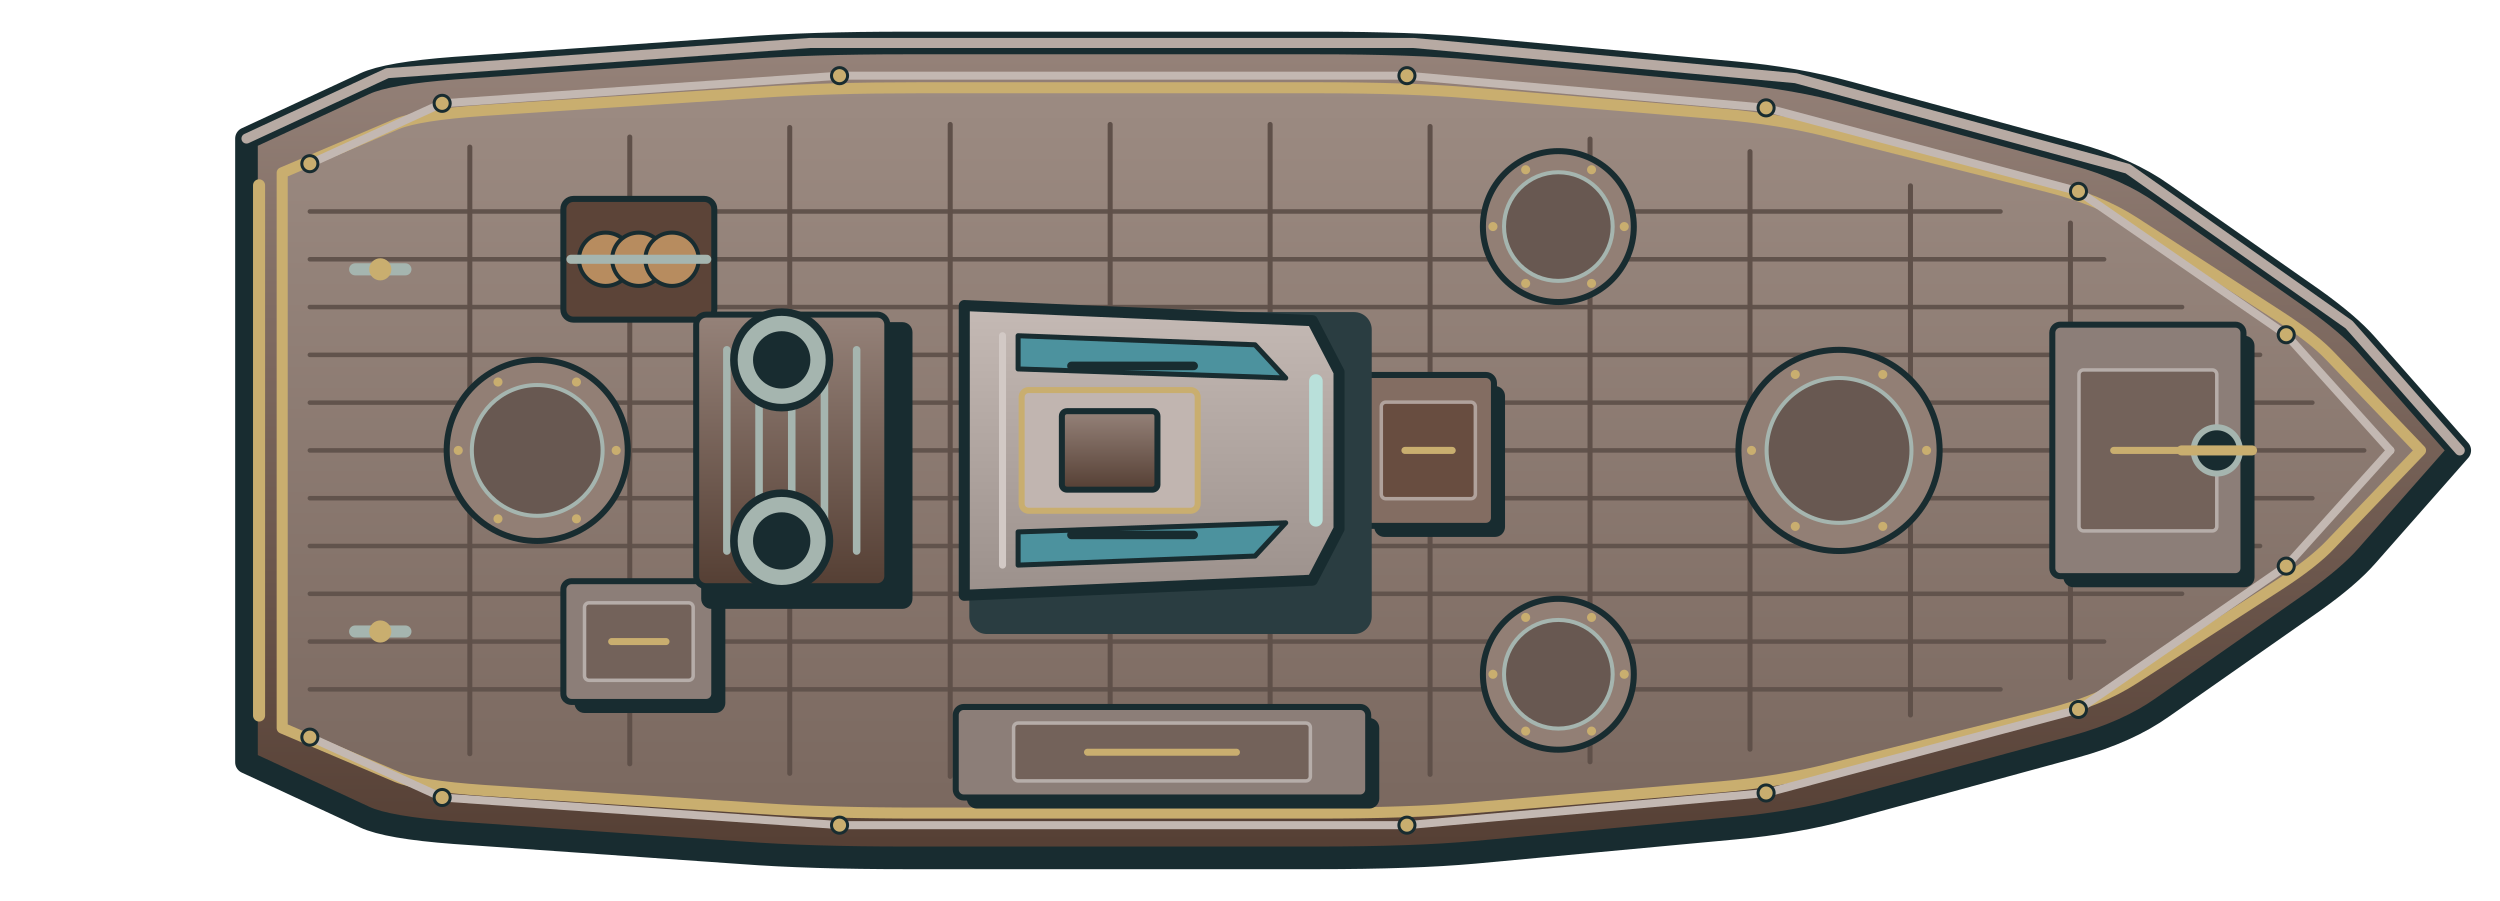
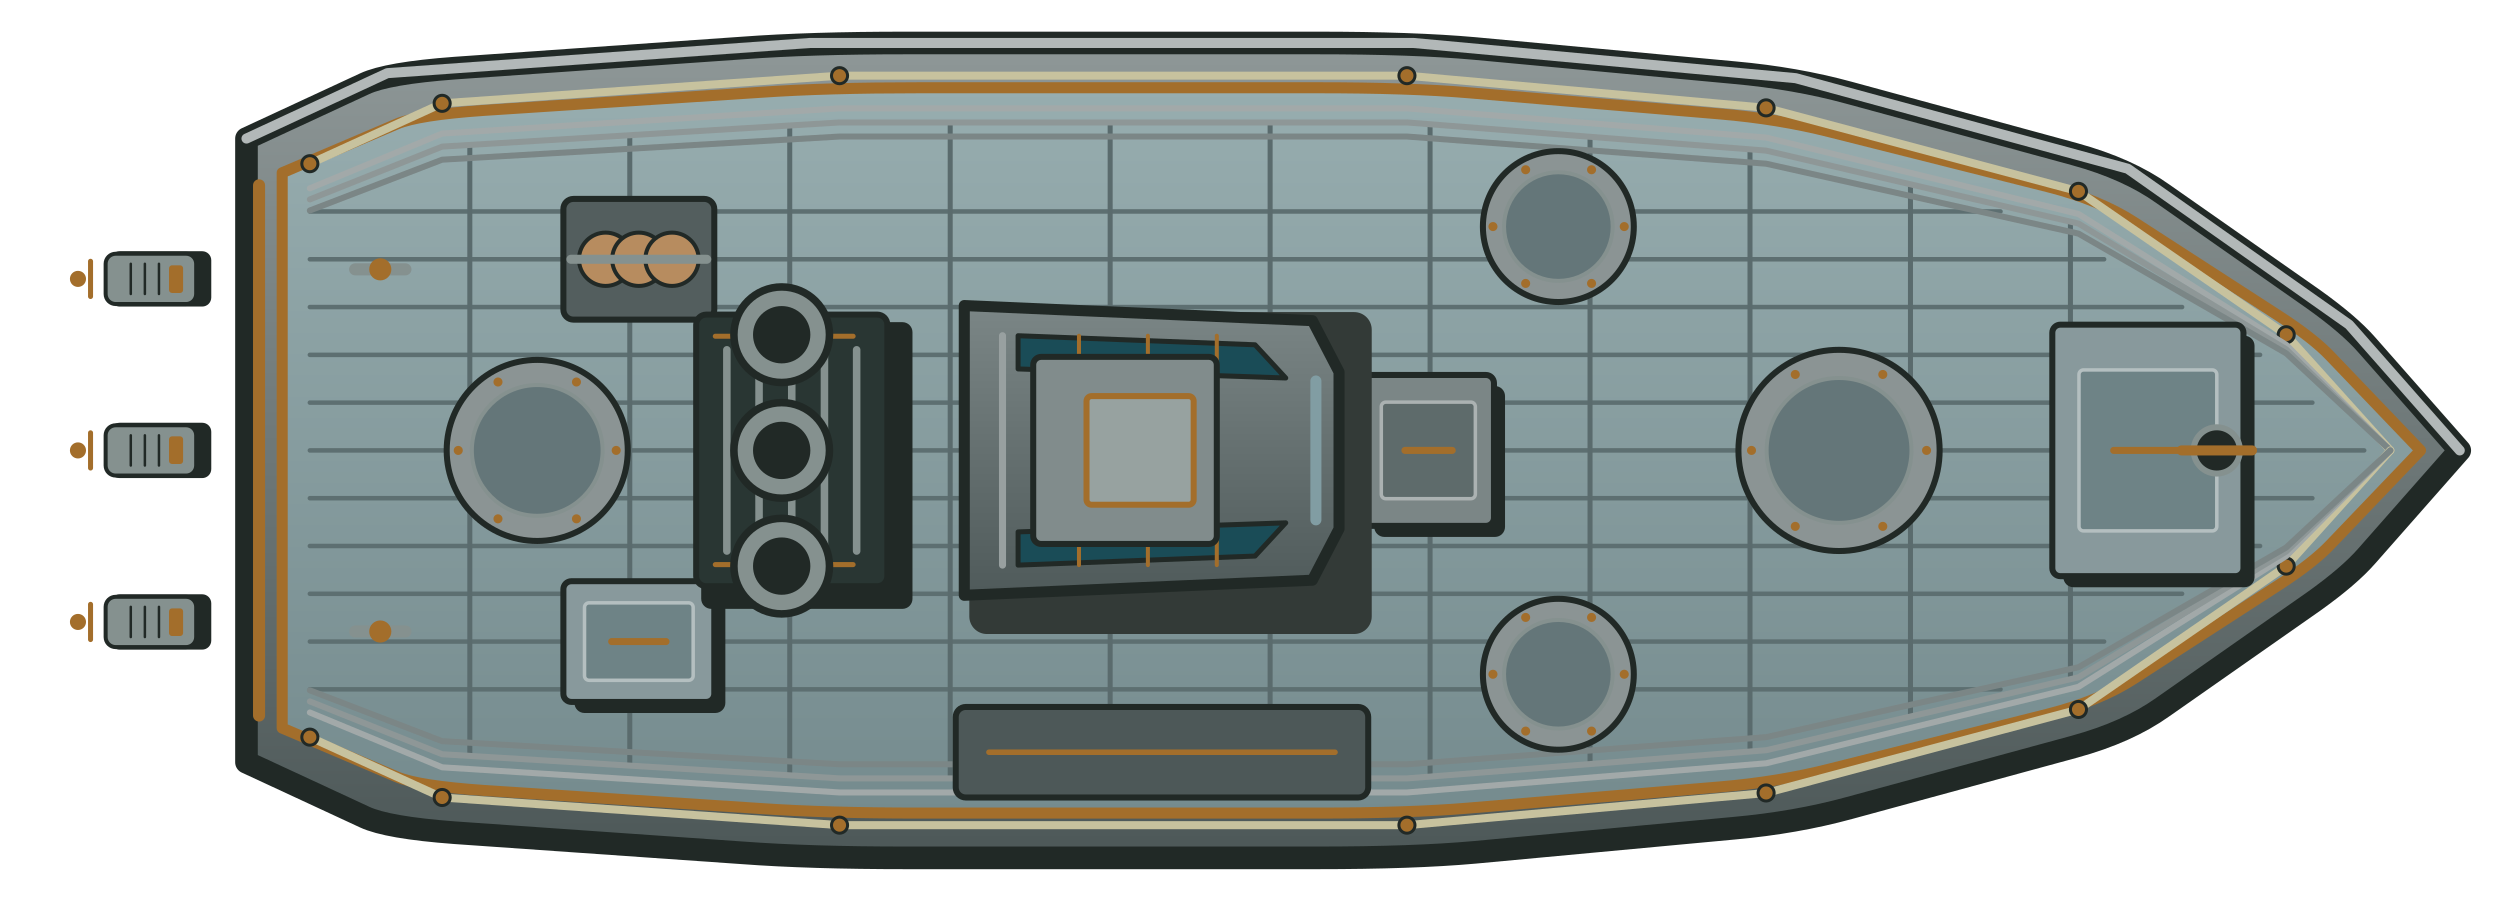
<svg xmlns="http://www.w3.org/2000/svg" width="716" height="258" viewBox="-2.59 -0.895 4.97 1.79">
  <defs>
    <linearGradient id="paint" x1="0" y1="0" x2="0" y2="1" gradientUnits="objectBoundingBox">
-       <stop stop-color="#958279" />
-       <stop offset="1" stop-color="#553f34" />
+       <stop stop-color="#8e9797" />
+       <stop offset="1" stop-color="#4d5858" />
    </linearGradient>
  </defs>
  <defs>
    <linearGradient id="deck" x1="0" y1="0" x2="0" y2="1" gradientUnits="objectBoundingBox">
-       <stop stop-color="#9c8b82" />
-       <stop offset="1" stop-color="#7a685f" />
+       <stop stop-color="#97adaf" />
+       <stop offset="1" stop-color="#758b8e" />
    </linearGradient>
  </defs>
+   <path d="M-2.1,-0.62 L-1.865,-0.729 Q-1.82,-0.75 -1.686,-0.76 L-1.114,-0.8 Q-0.98,-0.81 -0.788,-0.81 L0.028,-0.81 Q0.22,-0.81 0.342,-0.799 L0.858,-0.751 Q0.98,-0.74 1.086,-0.711 L1.534,-0.589 Q1.64,-0.56 1.71,-0.51 L2.01,-0.3 Q2.08,-0.25 2.115,-0.21 L2.3,0 L2.115,0.21 Q2.08,0.25 2.01,0.3 L1.71,0.51 Q1.64,0.56 1.534,0.589 L1.086,0.711 Q0.98,0.74 0.858,0.751 L0.342,0.799 Q0.22,0.81 0.028,0.81 L-0.788,0.81 Q-0.98,0.81 -1.114,0.8 L-1.686,0.76 Q-1.82,0.75 -1.865,0.729 L-2.1,0.62 Z" fill="url(#paint)" stroke="#212926" stroke-width="0.045" stroke-linejoin="round" stroke-linecap="round" />
+   <path d="M-2.029,-0.552 L-1.801,-0.649 Q-1.758,-0.667 -1.628,-0.676 L-1.077,-0.712 Q-0.947,-0.721 -0.761,-0.721 L0.027,-0.721 Q0.213,-0.721 0.33,-0.711 L0.829,-0.669 Q0.947,-0.659 1.049,-0.633 L1.482,-0.524 Q1.584,-0.498 1.652,-0.454 L1.941,-0.267 Q2.009,-0.223 2.043,-0.187 L2.222,0 L2.043,0.187 Q2.009,0.223 1.941,0.267 L1.652,0.454 Q1.584,0.498 1.482,0.524 L1.049,0.633 Q0.947,0.659 0.829,0.669 L0.33,0.711 Q0.213,0.721 0.027,0.721 L-0.761,0.721 Q-0.947,0.721 -1.077,0.712 L-1.628,0.676 Q-1.758,0.667 -1.801,0.649 L-2.029,0.552 Z" fill="url(#deck)" stroke="#a36e2b" stroke-width="0.022" stroke-linejoin="round" stroke-linecap="round" />
+   <path d="M-1.974,-0.475 L1.387,-0.475" fill="none" stroke="#5d6f71" stroke-width="0.009" stroke-linejoin="round" stroke-linecap="round" />
+   <path d="M-1.974,-0.38 L1.593,-0.38" fill="none" stroke="#5d6f71" stroke-width="0.009" stroke-linejoin="round" stroke-linecap="round" />
+   <path d="M-1.974,-0.285 L1.748,-0.285" fill="none" stroke="#5d6f71" stroke-width="0.009" stroke-linejoin="round" stroke-linecap="round" />
+   <path d="M-1.974,-0.19 L1.903,-0.19" fill="none" stroke="#5d6f71" stroke-width="0.009" stroke-linejoin="round" stroke-linecap="round" />
+   <path d="M-1.974,-0.095 L2.007,-0.095" fill="none" stroke="#5d6f71" stroke-width="0.009" stroke-linejoin="round" stroke-linecap="round" />
+   <path d="M-1.974,0 L2.11,0" fill="none" stroke="#5d6f71" stroke-width="0.009" stroke-linejoin="round" stroke-linecap="round" />
+   <path d="M-1.974,0.095 L2.007,0.095" fill="none" stroke="#5d6f71" stroke-width="0.009" stroke-linejoin="round" stroke-linecap="round" />
+   <path d="M-1.974,0.19 L1.903,0.19" fill="none" stroke="#5d6f71" stroke-width="0.009" stroke-linejoin="round" stroke-linecap="round" />
+   <path d="M-1.974,0.285 L1.748,0.285" fill="none" stroke="#5d6f71" stroke-width="0.009" stroke-linejoin="round" stroke-linecap="round" />
+   <path d="M-1.974,0.38 L1.593,0.38" fill="none" stroke="#5d6f71" stroke-width="0.009" stroke-linejoin="round" stroke-linecap="round" />
+   <path d="M-1.974,0.475 L1.387,0.475" fill="none" stroke="#5d6f71" stroke-width="0.009" stroke-linejoin="round" stroke-linecap="round" />
+   <path d="M-1.656,-0.603 L-1.656,0.603" fill="none" stroke="#5a6b6d" stroke-width="0.01" stroke-linejoin="round" stroke-linecap="round" />
+   <path d="M-1.338,-0.623 L-1.338,0.623" fill="none" stroke="#5a6b6d" stroke-width="0.01" stroke-linejoin="round" stroke-linecap="round" />
+   <path d="M-1.02,-0.642 L-1.02,0.642" fill="none" stroke="#5a6b6d" stroke-width="0.01" stroke-linejoin="round" stroke-linecap="round" />
+   <path d="M-0.701,-0.648 L-0.701,0.648" fill="none" stroke="#5a6b6d" stroke-width="0.01" stroke-linejoin="round" stroke-linecap="round" />
+   <path d="M-0.383,-0.648 L-0.383,0.648" fill="none" stroke="#5a6b6d" stroke-width="0.01" stroke-linejoin="round" stroke-linecap="round" />
+   <path d="M-0.065,-0.648 L-0.065,0.648" fill="none" stroke="#5a6b6d" stroke-width="0.01" stroke-linejoin="round" stroke-linecap="round" />
+   <path d="M0.253,-0.644 L0.253,0.644" fill="none" stroke="#5a6b6d" stroke-width="0.01" stroke-linejoin="round" stroke-linecap="round" />
+   <path d="M0.571,-0.619 L0.571,0.619" fill="none" stroke="#5a6b6d" stroke-width="0.01" stroke-linejoin="round" stroke-linecap="round" />
+   <path d="M0.889,-0.594 L0.889,0.594" fill="none" stroke="#5a6b6d" stroke-width="0.01" stroke-linejoin="round" stroke-linecap="round" />
+   <path d="M1.208,-0.526 L1.208,0.526" fill="none" stroke="#5a6b6d" stroke-width="0.01" stroke-linejoin="round" stroke-linecap="round" />
+   <path d="M1.526,-0.452 L1.526,0.452" fill="none" stroke="#5a6b6d" stroke-width="0.01" stroke-linejoin="round" stroke-linecap="round" />
+   <path d="M-1.974,-0.57 L-1.711,-0.69 L-0.921,-0.745 L0.207,-0.745 L0.921,-0.681 L1.542,-0.515 L1.955,-0.23 L2.162,0" fill="none" stroke="#c7c29e" stroke-width="0.016" stroke-linejoin="round" stroke-linecap="round" />
+   <circle cx="-1.974" cy="-0.57" r="0.016" fill="#a36e2b" stroke="#212926" stroke-width="0.006" />
+   <circle cx="-1.711" cy="-0.69" r="0.016" fill="#a36e2b" stroke="#212926" stroke-width="0.006" />
+   <circle cx="-0.921" cy="-0.745" r="0.016" fill="#a36e2b" stroke="#212926" stroke-width="0.006" />
+   <circle cx="0.207" cy="-0.745" r="0.016" fill="#a36e2b" stroke="#212926" stroke-width="0.006" />
+   <circle cx="0.921" cy="-0.681" r="0.016" fill="#a36e2b" stroke="#212926" stroke-width="0.006" />
+   <circle cx="1.542" cy="-0.515" r="0.016" fill="#a36e2b" stroke="#212926" stroke-width="0.006" />
+   <circle cx="1.955" cy="-0.23" r="0.016" fill="#a36e2b" stroke="#212926" stroke-width="0.006" />
+   <path d="M-1.974,-0.521 L-1.711,-0.63 L-0.921,-0.68 L0.207,-0.68 L0.921,-0.622 L1.542,-0.47 L1.955,-0.21 L2.162,0" fill="none" stroke="#a2a9a9" stroke-width="0.012" stroke-linejoin="round" stroke-linecap="round" />
+   <path d="M-1.974,-0.499 L-1.711,-0.604 L-0.921,-0.652 L0.207,-0.652 L0.921,-0.596 L1.542,-0.451 L1.955,-0.201 L2.162,0" fill="none" stroke="#8e9797" stroke-width="0.012" stroke-linejoin="round" stroke-linecap="round" />
+   <path d="M-1.974,-0.477 L-1.711,-0.578 L-0.921,-0.624 L0.207,-0.624 L0.921,-0.57 L1.542,-0.431 L1.955,-0.193 L2.162,0" fill="none" stroke="#7b8686" stroke-width="0.012" stroke-linejoin="round" stroke-linecap="round" />
+   <path d="M-1.974,0.57 L-1.711,0.69 L-0.921,0.745 L0.207,0.745 L0.921,0.681 L1.542,0.515 L1.955,0.23 L2.162,0" fill="none" stroke="#c7c29e" stroke-width="0.016" stroke-linejoin="round" stroke-linecap="round" />
+   <circle cx="-1.974" cy="0.57" r="0.016" fill="#a36e2b" stroke="#212926" stroke-width="0.006" />
+   <circle cx="-1.711" cy="0.69" r="0.016" fill="#a36e2b" stroke="#212926" stroke-width="0.006" />
+   <circle cx="-0.921" cy="0.745" r="0.016" fill="#a36e2b" stroke="#212926" stroke-width="0.006" />
+   <circle cx="0.207" cy="0.745" r="0.016" fill="#a36e2b" stroke="#212926" stroke-width="0.006" />
+   <circle cx="0.921" cy="0.681" r="0.016" fill="#a36e2b" stroke="#212926" stroke-width="0.006" />
+   <circle cx="1.542" cy="0.515" r="0.016" fill="#a36e2b" stroke="#212926" stroke-width="0.006" />
+   <circle cx="1.955" cy="0.23" r="0.016" fill="#a36e2b" stroke="#212926" stroke-width="0.006" />
+   <path d="M-1.974,0.521 L-1.711,0.63 L-0.921,0.68 L0.207,0.68 L0.921,0.622 L1.542,0.47 L1.955,0.21 L2.162,0" fill="none" stroke="#a2a9a9" stroke-width="0.012" stroke-linejoin="round" stroke-linecap="round" />
+   <path d="M-1.974,0.499 L-1.711,0.604 L-0.921,0.652 L0.207,0.652 L0.921,0.596 L1.542,0.451 L1.955,0.201 L2.162,0" fill="none" stroke="#8e9797" stroke-width="0.012" stroke-linejoin="round" stroke-linecap="round" />
+   <path d="M-1.974,0.477 L-1.711,0.578 L-0.921,0.624 L0.207,0.624 L0.921,0.57 L1.542,0.431 L1.955,0.193 L2.162,0" fill="none" stroke="#7b8686" stroke-width="0.012" stroke-linejoin="round" stroke-linecap="round" />
+   <path d="M-2.1,-0.62 L-1.82,-0.75 L-0.98,-0.81 L0.22,-0.81 L0.98,-0.74 L1.64,-0.56 L2.08,-0.25 L2.3,0" fill="none" stroke="#b2b8b8" stroke-width="0.02" stroke-linejoin="round" stroke-linecap="round" />
+   <path d="M-2.075,-0.527 L-2.075,0.527" fill="none" stroke="#a36e2b" stroke-width="0.024" stroke-linejoin="round" stroke-linecap="round" />
+   <rect x="-0.69" y="0.51" width="0.82" height="0.18" rx="0.02" fill="#4d5858" stroke="#212926" stroke-width="0.012" />
+   <path d="M-0.624,0.6 L0.064,0.6" fill="none" stroke="#a36e2b" stroke-width="0.011" stroke-linejoin="round" stroke-linecap="round" />
+   <rect x="1.512" y="-0.228" width="0.38" height="0.5" rx="0.02" fill="#212926" />
+   <rect x="1.49" y="-0.25" width="0.38" height="0.5" rx="0.016" fill="#88999c" stroke="#212926" stroke-width="0.012" />
+   <rect x="1.543" y="-0.16" width="0.274" height="0.32" rx="0.009" fill="#6e8386" stroke="#b4bfc0" stroke-width="0.007" />
+   <path d="M1.612,0 L1.748,0" fill="none" stroke="#a36e2b" stroke-width="0.014" stroke-linejoin="round" stroke-linecap="round" />
+   <rect x="-1.47" y="-0.5" width="0.3" height="0.24" rx="0.02" fill="#535e5e" stroke="#212926" stroke-width="0.012" />
+   <circle cx="-1.386" cy="-0.38" r="0.053" fill="#b78c5f" stroke="#212926" stroke-width="0.008" />
+   <circle cx="-1.32" cy="-0.38" r="0.053" fill="#b78c5f" stroke="#212926" stroke-width="0.008" />
+   <circle cx="-1.254" cy="-0.38" r="0.053" fill="#b78c5f" stroke="#212926" stroke-width="0.008" />
+   <path d="M-1.455,-0.38 L-1.185,-0.38" fill="none" stroke="#85918f" stroke-width="0.018" stroke-linejoin="round" stroke-linecap="round" />
+   <rect x="-1.448" y="0.282" width="0.3" height="0.24" rx="0.02" fill="#212926" />
+   <rect x="-1.47" y="0.26" width="0.3" height="0.24" rx="0.016" fill="#88999c" stroke="#212926" stroke-width="0.012" />
+   <rect x="-1.428" y="0.303" width="0.216" height="0.154" rx="0.009" fill="#6e8386" stroke="#b4bfc0" stroke-width="0.007" />
+   <path d="M-1.374,0.38 L-1.266,0.38" fill="none" stroke="#a36e2b" stroke-width="0.014" stroke-linejoin="round" stroke-linecap="round" />
+   <rect x="0.142" y="-0.128" width="0.26" height="0.3" rx="0.02" fill="#212926" />
+   <rect x="0.12" y="-0.15" width="0.26" height="0.3" rx="0.016" fill="#7b8686" stroke="#212926" stroke-width="0.012" />
+   <rect x="0.156" y="-0.096" width="0.187" height="0.192" rx="0.009" fill="#5e6b6b" stroke="#abb2b2" stroke-width="0.007" />
+   <path d="M0.203,0 L0.297,0" fill="none" stroke="#a36e2b" stroke-width="0.014" stroke-linejoin="round" stroke-linecap="round" />
+   <rect x="-1.196" y="-0.255" width="0.42" height="0.57" rx="0.02" fill="#212926" />
+   <rect x="-1.206" y="-0.27" width="0.38" height="0.54" rx="0.02" fill="#293633" stroke="#212926" stroke-width="0.012" />
+   <path d="M-1.145,-0.2 L-1.145,0.2" fill="none" stroke="#85918f" stroke-width="0.015" stroke-linejoin="round" stroke-linecap="round" />
+   <path d="M-1.081,-0.2 L-1.081,0.2" fill="none" stroke="#85918f" stroke-width="0.015" stroke-linejoin="round" stroke-linecap="round" />
+   <path d="M-1.016,-0.2 L-1.016,0.2" fill="none" stroke="#85918f" stroke-width="0.015" stroke-linejoin="round" stroke-linecap="round" />
+   <path d="M-0.951,-0.2 L-0.951,0.2" fill="none" stroke="#85918f" stroke-width="0.015" stroke-linejoin="round" stroke-linecap="round" />
+   <path d="M-0.887,-0.2 L-0.887,0.2" fill="none" stroke="#85918f" stroke-width="0.015" stroke-linejoin="round" stroke-linecap="round" />
+   <path d="M-1.168,-0.227 L-0.894,-0.227" fill="none" stroke="#a36e2b" stroke-width="0.01" stroke-linejoin="round" stroke-linecap="round" />
+   <path d="M-1.168,0.227 L-0.894,0.227" fill="none" stroke="#a36e2b" stroke-width="0.01" stroke-linejoin="round" stroke-linecap="round" />
+   <circle cx="-1.036" cy="-0.23" r="0.095" fill="#85918f" stroke="#212926" stroke-width="0.015" />
+   <circle cx="-1.036" cy="-0.23" r="0.057" fill="#212926" />
+   <circle cx="-1.036" cy="0" r="0.095" fill="#85918f" stroke="#212926" stroke-width="0.015" />
+   <circle cx="-1.036" cy="0" r="0.057" fill="#212926" />
+   <circle cx="-1.036" cy="0.23" r="0.095" fill="#85918f" stroke="#212926" stroke-width="0.015" />
+   <circle cx="-1.036" cy="0.23" r="0.057" fill="#212926" />
+   <rect x="-2.37" y="-0.396" width="0.2" height="0.11" rx="0.018" fill="#212926" />
+   <rect x="-2.38" y="-0.391" width="0.18" height="0.1" rx="0.02" fill="#85918f" stroke="#212926" stroke-width="0.008" />
+   <path d="M-2.33,-0.371 L-2.33,-0.311" fill="none" stroke="#212926" stroke-width="0.005" stroke-linejoin="round" stroke-linecap="round" />
+   <path d="M-2.302,-0.371 L-2.302,-0.311" fill="none" stroke="#212926" stroke-width="0.005" stroke-linejoin="round" stroke-linecap="round" />
+   <path d="M-2.274,-0.371 L-2.274,-0.311" fill="none" stroke="#212926" stroke-width="0.005" stroke-linejoin="round" stroke-linecap="round" />
+   <rect x="-2.254" y="-0.368" width="0.028" height="0.055" rx="0.006" fill="#a36e2b" />
+   <path d="M-2.41,-0.376 L-2.41,-0.306" fill="none" stroke="#a36e2b" stroke-width="0.01" stroke-linejoin="round" stroke-linecap="round" />
+   <circle cx="-2.435" cy="-0.341" r="0.016" fill="#a36e2b" />
+   <rect x="-2.37" y="-0.055" width="0.2" height="0.11" rx="0.018" fill="#212926" />
+   <rect x="-2.38" y="-0.05" width="0.18" height="0.1" rx="0.02" fill="#85918f" stroke="#212926" stroke-width="0.008" />
+   <path d="M-2.33,-0.03 L-2.33,0.03" fill="none" stroke="#212926" stroke-width="0.005" stroke-linejoin="round" stroke-linecap="round" />
+   <path d="M-2.302,-0.03 L-2.302,0.03" fill="none" stroke="#212926" stroke-width="0.005" stroke-linejoin="round" stroke-linecap="round" />
+   <path d="M-2.274,-0.03 L-2.274,0.03" fill="none" stroke="#212926" stroke-width="0.005" stroke-linejoin="round" stroke-linecap="round" />
+   <rect x="-2.254" y="-0.028" width="0.028" height="0.055" rx="0.006" fill="#a36e2b" />
+   <path d="M-2.41,-0.035 L-2.41,0.035" fill="none" stroke="#a36e2b" stroke-width="0.01" stroke-linejoin="round" stroke-linecap="round" />
+   <circle cx="-2.435" cy="0" r="0.016" fill="#a36e2b" />
+   <rect x="-2.37" y="0.286" width="0.2" height="0.11" rx="0.018" fill="#212926" />
+   <rect x="-2.38" y="0.291" width="0.18" height="0.1" rx="0.02" fill="#85918f" stroke="#212926" stroke-width="0.008" />
+   <path d="M-2.33,0.311 L-2.33,0.371" fill="none" stroke="#212926" stroke-width="0.005" stroke-linejoin="round" stroke-linecap="round" />
+   <path d="M-2.302,0.311 L-2.302,0.371" fill="none" stroke="#212926" stroke-width="0.005" stroke-linejoin="round" stroke-linecap="round" />
+   <path d="M-2.274,0.311 L-2.274,0.371" fill="none" stroke="#212926" stroke-width="0.005" stroke-linejoin="round" stroke-linecap="round" />
+   <rect x="-2.254" y="0.314" width="0.028" height="0.055" rx="0.006" fill="#a36e2b" />
+   <path d="M-2.41,0.306 L-2.41,0.376" fill="none" stroke="#a36e2b" stroke-width="0.01" stroke-linejoin="round" stroke-linecap="round" />
+   <circle cx="-2.435" cy="0.341" r="0.016" fill="#a36e2b" />
+   <circle cx="1.066" cy="0" r="0.2" fill="#8b9494" stroke="#212926" stroke-width="0.012" />
+   <circle cx="1.066" cy="0" r="0.144" fill="#647679" stroke="#85918f" stroke-width="0.008" />
+   <circle cx="1.24" cy="0" r="0.009" fill="#a36e2b" />
+   <circle cx="1.153" cy="0.151" r="0.009" fill="#a36e2b" />
+   <circle cx="0.979" cy="0.151" r="0.009" fill="#a36e2b" />
+   <circle cx="0.892" cy="0" r="0.009" fill="#a36e2b" />
+   <circle cx="0.979" cy="-0.151" r="0.009" fill="#a36e2b" />
+   <circle cx="1.153" cy="-0.151" r="0.009" fill="#a36e2b" />
+   <circle cx="-1.522" cy="0" r="0.18" fill="#8b9494" stroke="#212926" stroke-width="0.012" />
+   <circle cx="-1.522" cy="0" r="0.13" fill="#647679" stroke="#85918f" stroke-width="0.008" />
+   <circle cx="-1.365" cy="0" r="0.009" fill="#a36e2b" />
+   <circle cx="-1.444" cy="0.136" r="0.009" fill="#a36e2b" />
+   <circle cx="-1.6" cy="0.136" r="0.009" fill="#a36e2b" />
+   <circle cx="-1.679" cy="0" r="0.009" fill="#a36e2b" />
+   <circle cx="-1.6" cy="-0.136" r="0.009" fill="#a36e2b" />
+   <circle cx="-1.444" cy="-0.136" r="0.009" fill="#a36e2b" />
+   <circle cx="0.508" cy="-0.445" r="0.15" fill="#8b9494" stroke="#212926" stroke-width="0.012" />
+   <circle cx="0.508" cy="-0.445" r="0.108" fill="#647679" stroke="#85918f" stroke-width="0.008" />
+   <circle cx="0.639" cy="-0.445" r="0.009" fill="#a36e2b" />
+   <circle cx="0.574" cy="-0.332" r="0.009" fill="#a36e2b" />
+   <circle cx="0.443" cy="-0.332" r="0.009" fill="#a36e2b" />
+   <circle cx="0.378" cy="-0.445" r="0.009" fill="#a36e2b" />
+   <circle cx="0.443" cy="-0.558" r="0.009" fill="#a36e2b" />
+   <circle cx="0.574" cy="-0.558" r="0.009" fill="#a36e2b" />
+   <circle cx="0.508" cy="0.445" r="0.15" fill="#8b9494" stroke="#212926" stroke-width="0.012" />
+   <circle cx="0.508" cy="0.445" r="0.108" fill="#647679" stroke="#85918f" stroke-width="0.008" />
+   <circle cx="0.639" cy="0.445" r="0.009" fill="#a36e2b" />
+   <circle cx="0.574" cy="0.558" r="0.009" fill="#a36e2b" />
+   <circle cx="0.443" cy="0.558" r="0.009" fill="#a36e2b" />
+   <circle cx="0.378" cy="0.445" r="0.009" fill="#a36e2b" />
+   <circle cx="0.443" cy="0.332" r="0.009" fill="#a36e2b" />
+   <circle cx="0.574" cy="0.332" r="0.009" fill="#a36e2b" />
+   <rect x="-0.663" y="-0.275" width="0.8" height="0.64" rx="0.035" fill="#333a37" />
  <defs>
    <linearGradient id="roof" x1="0" y1="0" x2="0" y2="1" gradientUnits="objectBoundingBox">
-       <stop stop-color="#c5bab5" />
-       <stop offset="1" stop-color="#9b908b" />
+       <stop stop-color="#7b8686" />
+       <stop offset="1" stop-color="#4f5a5a" />
    </linearGradient>
  </defs>
-   <path d="M-2.1,-0.62 L-1.865,-0.729 Q-1.82,-0.75 -1.686,-0.76 L-1.114,-0.8 Q-0.98,-0.81 -0.788,-0.81 L0.028,-0.81 Q0.22,-0.81 0.342,-0.799 L0.858,-0.751 Q0.98,-0.74 1.086,-0.711 L1.534,-0.589 Q1.64,-0.56 1.71,-0.51 L2.01,-0.3 Q2.08,-0.25 2.115,-0.21 L2.3,0 L2.115,0.21 Q2.08,0.25 2.01,0.3 L1.71,0.51 Q1.64,0.56 1.534,0.589 L1.086,0.711 Q0.98,0.74 0.858,0.751 L0.342,0.799 Q0.22,0.81 0.028,0.81 L-0.788,0.81 Q-0.98,0.81 -1.114,0.8 L-1.686,0.76 Q-1.82,0.75 -1.865,0.729 L-2.1,0.62 Z" fill="url(#paint)" stroke="#182c30" stroke-width="0.045" stroke-linejoin="round" stroke-linecap="round" />
-   <path d="M-2.029,-0.552 L-1.801,-0.649 Q-1.758,-0.667 -1.628,-0.676 L-1.077,-0.712 Q-0.947,-0.721 -0.761,-0.721 L0.027,-0.721 Q0.213,-0.721 0.33,-0.711 L0.829,-0.669 Q0.947,-0.659 1.049,-0.633 L1.482,-0.524 Q1.584,-0.498 1.652,-0.454 L1.941,-0.267 Q2.009,-0.223 2.043,-0.187 L2.222,0 L2.043,0.187 Q2.009,0.223 1.941,0.267 L1.652,0.454 Q1.584,0.498 1.482,0.524 L1.049,0.633 Q0.947,0.659 0.829,0.669 L0.33,0.711 Q0.213,0.721 0.027,0.721 L-0.761,0.721 Q-0.947,0.721 -1.077,0.712 L-1.628,0.676 Q-1.758,0.667 -1.801,0.649 L-2.029,0.552 Z" fill="url(#deck)" stroke="#c9ae6f" stroke-width="0.022" stroke-linejoin="round" stroke-linecap="round" />
-   <path d="M-1.974,-0.475 L1.387,-0.475" fill="none" stroke="#61534c" stroke-width="0.009" stroke-linejoin="round" stroke-linecap="round" />
-   <path d="M-1.974,-0.38 L1.593,-0.38" fill="none" stroke="#61534c" stroke-width="0.009" stroke-linejoin="round" stroke-linecap="round" />
-   <path d="M-1.974,-0.285 L1.748,-0.285" fill="none" stroke="#61534c" stroke-width="0.009" stroke-linejoin="round" stroke-linecap="round" />
-   <path d="M-1.974,-0.19 L1.903,-0.19" fill="none" stroke="#61534c" stroke-width="0.009" stroke-linejoin="round" stroke-linecap="round" />
-   <path d="M-1.974,-0.095 L2.007,-0.095" fill="none" stroke="#61534c" stroke-width="0.009" stroke-linejoin="round" stroke-linecap="round" />
-   <path d="M-1.974,0 L2.11,0" fill="none" stroke="#61534c" stroke-width="0.009" stroke-linejoin="round" stroke-linecap="round" />
-   <path d="M-1.974,0.095 L2.007,0.095" fill="none" stroke="#61534c" stroke-width="0.009" stroke-linejoin="round" stroke-linecap="round" />
-   <path d="M-1.974,0.19 L1.903,0.19" fill="none" stroke="#61534c" stroke-width="0.009" stroke-linejoin="round" stroke-linecap="round" />
-   <path d="M-1.974,0.285 L1.748,0.285" fill="none" stroke="#61534c" stroke-width="0.009" stroke-linejoin="round" stroke-linecap="round" />
-   <path d="M-1.974,0.38 L1.593,0.38" fill="none" stroke="#61534c" stroke-width="0.009" stroke-linejoin="round" stroke-linecap="round" />
-   <path d="M-1.974,0.475 L1.387,0.475" fill="none" stroke="#61534c" stroke-width="0.009" stroke-linejoin="round" stroke-linecap="round" />
-   <path d="M-1.656,-0.603 L-1.656,0.603" fill="none" stroke="#5f5049" stroke-width="0.01" stroke-linejoin="round" stroke-linecap="round" />
-   <path d="M-1.338,-0.623 L-1.338,0.623" fill="none" stroke="#5f5049" stroke-width="0.01" stroke-linejoin="round" stroke-linecap="round" />
-   <path d="M-1.02,-0.642 L-1.02,0.642" fill="none" stroke="#5f5049" stroke-width="0.01" stroke-linejoin="round" stroke-linecap="round" />
-   <path d="M-0.701,-0.648 L-0.701,0.648" fill="none" stroke="#5f5049" stroke-width="0.01" stroke-linejoin="round" stroke-linecap="round" />
-   <path d="M-0.383,-0.648 L-0.383,0.648" fill="none" stroke="#5f5049" stroke-width="0.01" stroke-linejoin="round" stroke-linecap="round" />
-   <path d="M-0.065,-0.648 L-0.065,0.648" fill="none" stroke="#5f5049" stroke-width="0.01" stroke-linejoin="round" stroke-linecap="round" />
-   <path d="M0.253,-0.644 L0.253,0.644" fill="none" stroke="#5f5049" stroke-width="0.01" stroke-linejoin="round" stroke-linecap="round" />
-   <path d="M0.571,-0.619 L0.571,0.619" fill="none" stroke="#5f5049" stroke-width="0.01" stroke-linejoin="round" stroke-linecap="round" />
-   <path d="M0.889,-0.594 L0.889,0.594" fill="none" stroke="#5f5049" stroke-width="0.01" stroke-linejoin="round" stroke-linecap="round" />
-   <path d="M1.208,-0.526 L1.208,0.526" fill="none" stroke="#5f5049" stroke-width="0.01" stroke-linejoin="round" stroke-linecap="round" />
-   <path d="M1.526,-0.452 L1.526,0.452" fill="none" stroke="#5f5049" stroke-width="0.01" stroke-linejoin="round" stroke-linecap="round" />
-   <path d="M-1.974,-0.57 L-1.711,-0.69 L-0.921,-0.745 L0.207,-0.745 L0.921,-0.681 L1.542,-0.515 L1.955,-0.23 L2.162,0" fill="none" stroke="#c3b8b2" stroke-width="0.016" stroke-linejoin="round" stroke-linecap="round" />
-   <circle cx="-1.974" cy="-0.57" r="0.016" fill="#c9ae6f" stroke="#182c30" stroke-width="0.006" />
-   <circle cx="-1.711" cy="-0.69" r="0.016" fill="#c9ae6f" stroke="#182c30" stroke-width="0.006" />
-   <circle cx="-0.921" cy="-0.745" r="0.016" fill="#c9ae6f" stroke="#182c30" stroke-width="0.006" />
-   <circle cx="0.207" cy="-0.745" r="0.016" fill="#c9ae6f" stroke="#182c30" stroke-width="0.006" />
-   <circle cx="0.921" cy="-0.681" r="0.016" fill="#c9ae6f" stroke="#182c30" stroke-width="0.006" />
-   <circle cx="1.542" cy="-0.515" r="0.016" fill="#c9ae6f" stroke="#182c30" stroke-width="0.006" />
-   <circle cx="1.955" cy="-0.23" r="0.016" fill="#c9ae6f" stroke="#182c30" stroke-width="0.006" />
-   <path d="M-1.974,0.57 L-1.711,0.69 L-0.921,0.745 L0.207,0.745 L0.921,0.681 L1.542,0.515 L1.955,0.23 L2.162,0" fill="none" stroke="#c3b8b2" stroke-width="0.016" stroke-linejoin="round" stroke-linecap="round" />
-   <circle cx="-1.974" cy="0.57" r="0.016" fill="#c9ae6f" stroke="#182c30" stroke-width="0.006" />
-   <circle cx="-1.711" cy="0.69" r="0.016" fill="#c9ae6f" stroke="#182c30" stroke-width="0.006" />
-   <circle cx="-0.921" cy="0.745" r="0.016" fill="#c9ae6f" stroke="#182c30" stroke-width="0.006" />
-   <circle cx="0.207" cy="0.745" r="0.016" fill="#c9ae6f" stroke="#182c30" stroke-width="0.006" />
-   <circle cx="0.921" cy="0.681" r="0.016" fill="#c9ae6f" stroke="#182c30" stroke-width="0.006" />
-   <circle cx="1.542" cy="0.515" r="0.016" fill="#c9ae6f" stroke="#182c30" stroke-width="0.006" />
-   <circle cx="1.955" cy="0.23" r="0.016" fill="#c9ae6f" stroke="#182c30" stroke-width="0.006" />
-   <path d="M-2.1,-0.62 L-1.82,-0.75 L-0.98,-0.81 L0.22,-0.81 L0.98,-0.74 L1.64,-0.56 L2.08,-0.25 L2.3,0" fill="none" stroke="#b7aaa3" stroke-width="0.02" stroke-linejoin="round" stroke-linecap="round" />
-   <path d="M-2.075,-0.527 L-2.075,0.527" fill="none" stroke="#c9ae6f" stroke-width="0.024" stroke-linejoin="round" stroke-linecap="round" />
-   <rect x="-0.668" y="0.532" width="0.82" height="0.18" rx="0.02" fill="#182c30" />
-   <rect x="-0.69" y="0.51" width="0.82" height="0.18" rx="0.016" fill="#8c7e78" stroke="#182c30" stroke-width="0.012" />
-   <rect x="-0.575" y="0.542" width="0.59" height="0.115" rx="0.009" fill="#73625a" stroke="#b6ada9" stroke-width="0.007" />
-   <path d="M-0.428,0.6 L-0.132,0.6" fill="none" stroke="#c9ae6f" stroke-width="0.014" stroke-linejoin="round" stroke-linecap="round" />
-   <rect x="1.512" y="-0.228" width="0.38" height="0.5" rx="0.02" fill="#182c30" />
-   <rect x="1.49" y="-0.25" width="0.38" height="0.5" rx="0.016" fill="#8c7e78" stroke="#182c30" stroke-width="0.012" />
-   <rect x="1.543" y="-0.16" width="0.274" height="0.32" rx="0.009" fill="#73625a" stroke="#b6ada9" stroke-width="0.007" />
-   <path d="M1.612,0 L1.748,0" fill="none" stroke="#c9ae6f" stroke-width="0.014" stroke-linejoin="round" stroke-linecap="round" />
-   <rect x="-1.47" y="-0.5" width="0.3" height="0.24" rx="0.02" fill="#5c4438" stroke="#182c30" stroke-width="0.012" />
-   <circle cx="-1.386" cy="-0.38" r="0.053" fill="#b78c5f" stroke="#182c30" stroke-width="0.008" />
-   <circle cx="-1.32" cy="-0.38" r="0.053" fill="#b78c5f" stroke="#182c30" stroke-width="0.008" />
-   <circle cx="-1.254" cy="-0.38" r="0.053" fill="#b78c5f" stroke="#182c30" stroke-width="0.008" />
-   <path d="M-1.455,-0.38 L-1.185,-0.38" fill="none" stroke="#a5b5af" stroke-width="0.018" stroke-linejoin="round" stroke-linecap="round" />
-   <rect x="-1.448" y="0.282" width="0.3" height="0.24" rx="0.02" fill="#182c30" />
-   <rect x="-1.47" y="0.26" width="0.3" height="0.24" rx="0.016" fill="#8c7e78" stroke="#182c30" stroke-width="0.012" />
-   <rect x="-1.428" y="0.303" width="0.216" height="0.154" rx="0.009" fill="#73625a" stroke="#b6ada9" stroke-width="0.007" />
-   <path d="M-1.374,0.38 L-1.266,0.38" fill="none" stroke="#c9ae6f" stroke-width="0.014" stroke-linejoin="round" stroke-linecap="round" />
-   <rect x="0.142" y="-0.128" width="0.26" height="0.3" rx="0.02" fill="#182c30" />
-   <rect x="0.12" y="-0.15" width="0.26" height="0.3" rx="0.016" fill="#836d62" stroke="#182c30" stroke-width="0.012" />
-   <rect x="0.156" y="-0.096" width="0.187" height="0.192" rx="0.009" fill="#684d40" stroke="#b0a29c" stroke-width="0.007" />
-   <path d="M0.203,0 L0.297,0" fill="none" stroke="#c9ae6f" stroke-width="0.014" stroke-linejoin="round" stroke-linecap="round" />
-   <rect x="-1.196" y="-0.255" width="0.42" height="0.57" rx="0.02" fill="#182c30" />
-   <rect x="-1.206" y="-0.27" width="0.38" height="0.54" rx="0.02" fill="url(#paint)" stroke="#182c30" stroke-width="0.012" />
-   <path d="M-1.145,-0.2 L-1.145,0.2" fill="none" stroke="#a5b5af" stroke-width="0.015" stroke-linejoin="round" stroke-linecap="round" />
-   <path d="M-1.081,-0.2 L-1.081,0.2" fill="none" stroke="#a5b5af" stroke-width="0.015" stroke-linejoin="round" stroke-linecap="round" />
-   <path d="M-1.016,-0.2 L-1.016,0.2" fill="none" stroke="#a5b5af" stroke-width="0.015" stroke-linejoin="round" stroke-linecap="round" />
-   <path d="M-0.951,-0.2 L-0.951,0.2" fill="none" stroke="#a5b5af" stroke-width="0.015" stroke-linejoin="round" stroke-linecap="round" />
-   <path d="M-0.887,-0.2 L-0.887,0.2" fill="none" stroke="#a5b5af" stroke-width="0.015" stroke-linejoin="round" stroke-linecap="round" />
-   <circle cx="-1.036" cy="-0.18" r="0.095" fill="#a5b5af" stroke="#182c30" stroke-width="0.015" />
-   <circle cx="-1.036" cy="-0.18" r="0.057" fill="#182c30" />
-   <circle cx="-1.036" cy="0.18" r="0.095" fill="#a5b5af" stroke="#182c30" stroke-width="0.015" />
-   <circle cx="-1.036" cy="0.18" r="0.057" fill="#182c30" />
-   <circle cx="1.066" cy="0" r="0.2" fill="#927f75" stroke="#182c30" stroke-width="0.012" />
-   <circle cx="1.066" cy="0" r="0.144" fill="#685851" stroke="#a5b5af" stroke-width="0.008" />
-   <circle cx="1.24" cy="0" r="0.009" fill="#c9ae6f" />
-   <circle cx="1.153" cy="0.151" r="0.009" fill="#c9ae6f" />
-   <circle cx="0.979" cy="0.151" r="0.009" fill="#c9ae6f" />
-   <circle cx="0.892" cy="0" r="0.009" fill="#c9ae6f" />
-   <circle cx="0.979" cy="-0.151" r="0.009" fill="#c9ae6f" />
-   <circle cx="1.153" cy="-0.151" r="0.009" fill="#c9ae6f" />
-   <circle cx="-1.522" cy="0" r="0.18" fill="#927f75" stroke="#182c30" stroke-width="0.012" />
-   <circle cx="-1.522" cy="0" r="0.13" fill="#685851" stroke="#a5b5af" stroke-width="0.008" />
-   <circle cx="-1.365" cy="0" r="0.009" fill="#c9ae6f" />
-   <circle cx="-1.444" cy="0.136" r="0.009" fill="#c9ae6f" />
-   <circle cx="-1.6" cy="0.136" r="0.009" fill="#c9ae6f" />
-   <circle cx="-1.679" cy="0" r="0.009" fill="#c9ae6f" />
-   <circle cx="-1.6" cy="-0.136" r="0.009" fill="#c9ae6f" />
-   <circle cx="-1.444" cy="-0.136" r="0.009" fill="#c9ae6f" />
-   <circle cx="0.508" cy="-0.445" r="0.15" fill="#927f75" stroke="#182c30" stroke-width="0.012" />
-   <circle cx="0.508" cy="-0.445" r="0.108" fill="#685851" stroke="#a5b5af" stroke-width="0.008" />
-   <circle cx="0.639" cy="-0.445" r="0.009" fill="#c9ae6f" />
-   <circle cx="0.574" cy="-0.332" r="0.009" fill="#c9ae6f" />
-   <circle cx="0.443" cy="-0.332" r="0.009" fill="#c9ae6f" />
-   <circle cx="0.378" cy="-0.445" r="0.009" fill="#c9ae6f" />
-   <circle cx="0.443" cy="-0.558" r="0.009" fill="#c9ae6f" />
-   <circle cx="0.574" cy="-0.558" r="0.009" fill="#c9ae6f" />
-   <circle cx="0.508" cy="0.445" r="0.15" fill="#927f75" stroke="#182c30" stroke-width="0.012" />
-   <circle cx="0.508" cy="0.445" r="0.108" fill="#685851" stroke="#a5b5af" stroke-width="0.008" />
-   <circle cx="0.639" cy="0.445" r="0.009" fill="#c9ae6f" />
-   <circle cx="0.574" cy="0.558" r="0.009" fill="#c9ae6f" />
-   <circle cx="0.443" cy="0.558" r="0.009" fill="#c9ae6f" />
-   <circle cx="0.378" cy="0.445" r="0.009" fill="#c9ae6f" />
-   <circle cx="0.443" cy="0.332" r="0.009" fill="#c9ae6f" />
-   <circle cx="0.574" cy="0.332" r="0.009" fill="#c9ae6f" />
-   <rect x="-0.663" y="-0.275" width="0.8" height="0.64" rx="0.035" fill="#2a3d41" />
-   <path d="M-0.673,-0.288 L0.019,-0.258 L0.072,-0.156 L0.072,0.156 L0.019,0.258 L-0.673,0.288 Z" fill="url(#roof)" stroke="#182c30" stroke-width="0.022" stroke-linejoin="round" stroke-linecap="round" />
-   <path d="M-0.566,-0.228 L-0.095,-0.21 L-0.034,-0.144 L-0.566,-0.162 Z" fill="#4c929e" stroke="#182c30" stroke-width="0.01" stroke-linejoin="round" stroke-linecap="round" />
-   <path d="M-0.566,0.228 L-0.095,0.21 L-0.034,0.144 L-0.566,0.162 Z" fill="#4c929e" stroke="#182c30" stroke-width="0.01" stroke-linejoin="round" stroke-linecap="round" />
-   <path d="M0.026,-0.138 L0.026,0.138" fill="none" stroke="#b9e0da" stroke-width="0.027" stroke-linejoin="round" stroke-linecap="round" />
-   <rect x="-0.559" y="-0.12" width="0.35" height="0.24" rx="0.014" fill="#c1b5b0" stroke="#c9ae6f" stroke-width="0.012" />
-   <rect x="-0.479" y="-0.078" width="0.19" height="0.156" rx="0.01" fill="url(#paint)" stroke="#182c30" stroke-width="0.012" />
-   <path d="M-0.46,-0.168 L-0.217,-0.168" fill="none" stroke="#182c30" stroke-width="0.017" stroke-linejoin="round" stroke-linecap="round" />
-   <path d="M-0.46,0.168 L-0.217,0.168" fill="none" stroke="#182c30" stroke-width="0.017" stroke-linejoin="round" stroke-linecap="round" />
-   <path d="M-0.597,-0.228 L-0.597,0.228" fill="none" stroke="#d2c9c5" stroke-width="0.014" stroke-linejoin="round" stroke-linecap="round" />
-   <path d="M-1.884,-0.36 L-1.784,-0.36" fill="none" stroke="#a5b5af" stroke-width="0.024" stroke-linejoin="round" stroke-linecap="round" />
-   <circle cx="-1.834" cy="-0.36" r="0.022" fill="#c9ae6f" />
-   <path d="M-1.884,0.36 L-1.784,0.36" fill="none" stroke="#a5b5af" stroke-width="0.024" stroke-linejoin="round" stroke-linecap="round" />
-   <circle cx="-1.834" cy="0.36" r="0.022" fill="#c9ae6f" />
-   <circle cx="1.817" cy="0" r="0.046" fill="#182c30" stroke="#a5b5af" stroke-width="0.012" />
-   <path d="M1.747,0 L1.887,0" fill="none" stroke="#c9ae6f" stroke-width="0.02" stroke-linejoin="round" stroke-linecap="round" />
+   <path d="M-0.673,-0.288 L0.019,-0.258 L0.072,-0.156 L0.072,0.156 L0.019,0.258 L-0.673,0.288 Z" fill="url(#roof)" stroke="#212926" stroke-width="0.022" stroke-linejoin="round" stroke-linecap="round" />
+   <path d="M-0.566,-0.228 L-0.095,-0.21 L-0.034,-0.144 L-0.566,-0.162 Z" fill="#1a4c57" stroke="#212926" stroke-width="0.01" stroke-linejoin="round" stroke-linecap="round" />
+   <path d="M-0.445,-0.144 L-0.445,-0.228" fill="none" stroke="#a36e2b" stroke-width="0.008" stroke-linejoin="round" stroke-linecap="round" />
+   <path d="M-0.308,-0.144 L-0.308,-0.228" fill="none" stroke="#a36e2b" stroke-width="0.008" stroke-linejoin="round" stroke-linecap="round" />
+   <path d="M-0.171,-0.144 L-0.171,-0.228" fill="none" stroke="#a36e2b" stroke-width="0.008" stroke-linejoin="round" stroke-linecap="round" />
+   <path d="M-0.566,0.228 L-0.095,0.21 L-0.034,0.144 L-0.566,0.162 Z" fill="#1a4c57" stroke="#212926" stroke-width="0.01" stroke-linejoin="round" stroke-linecap="round" />
+   <path d="M-0.445,0.144 L-0.445,0.228" fill="none" stroke="#a36e2b" stroke-width="0.008" stroke-linejoin="round" stroke-linecap="round" />
+   <path d="M-0.308,0.144 L-0.308,0.228" fill="none" stroke="#a36e2b" stroke-width="0.008" stroke-linejoin="round" stroke-linecap="round" />
+   <path d="M-0.171,0.144 L-0.171,0.228" fill="none" stroke="#a36e2b" stroke-width="0.008" stroke-linejoin="round" stroke-linecap="round" />
+   <path d="M0.026,-0.138 L0.026,0.138" fill="none" stroke="#819da3" stroke-width="0.022" stroke-linejoin="round" stroke-linecap="round" />
+   <rect x="-0.452" y="-0.084" width="0.167" height="0.168" rx="0.01" fill="#717d7d" stroke="#a36e2b" stroke-width="0.012" />
+   <rect x="-0.536" y="-0.186" width="0.365" height="0.372" rx="0.016" fill="#818c8c" stroke="#212926" stroke-width="0.012" />
+   <rect x="-0.43" y="-0.108" width="0.213" height="0.216" rx="0.01" fill="#97a2a0" stroke="#a36e2b" stroke-width="0.012" />
+   <path d="M-0.597,-0.228 L-0.597,0.228" fill="none" stroke="#98a0a0" stroke-width="0.014" stroke-linejoin="round" stroke-linecap="round" />
+   <path d="M-1.884,-0.36 L-1.784,-0.36" fill="none" stroke="#85918f" stroke-width="0.024" stroke-linejoin="round" stroke-linecap="round" />
+   <circle cx="-1.834" cy="-0.36" r="0.022" fill="#a36e2b" />
+   <path d="M-1.884,0.36 L-1.784,0.36" fill="none" stroke="#85918f" stroke-width="0.024" stroke-linejoin="round" stroke-linecap="round" />
+   <circle cx="-1.834" cy="0.36" r="0.022" fill="#a36e2b" />
+   <circle cx="1.817" cy="0" r="0.046" fill="#212926" stroke="#85918f" stroke-width="0.012" />
+   <path d="M1.747,0 L1.887,0" fill="none" stroke="#a36e2b" stroke-width="0.02" stroke-linejoin="round" stroke-linecap="round" />
</svg>
